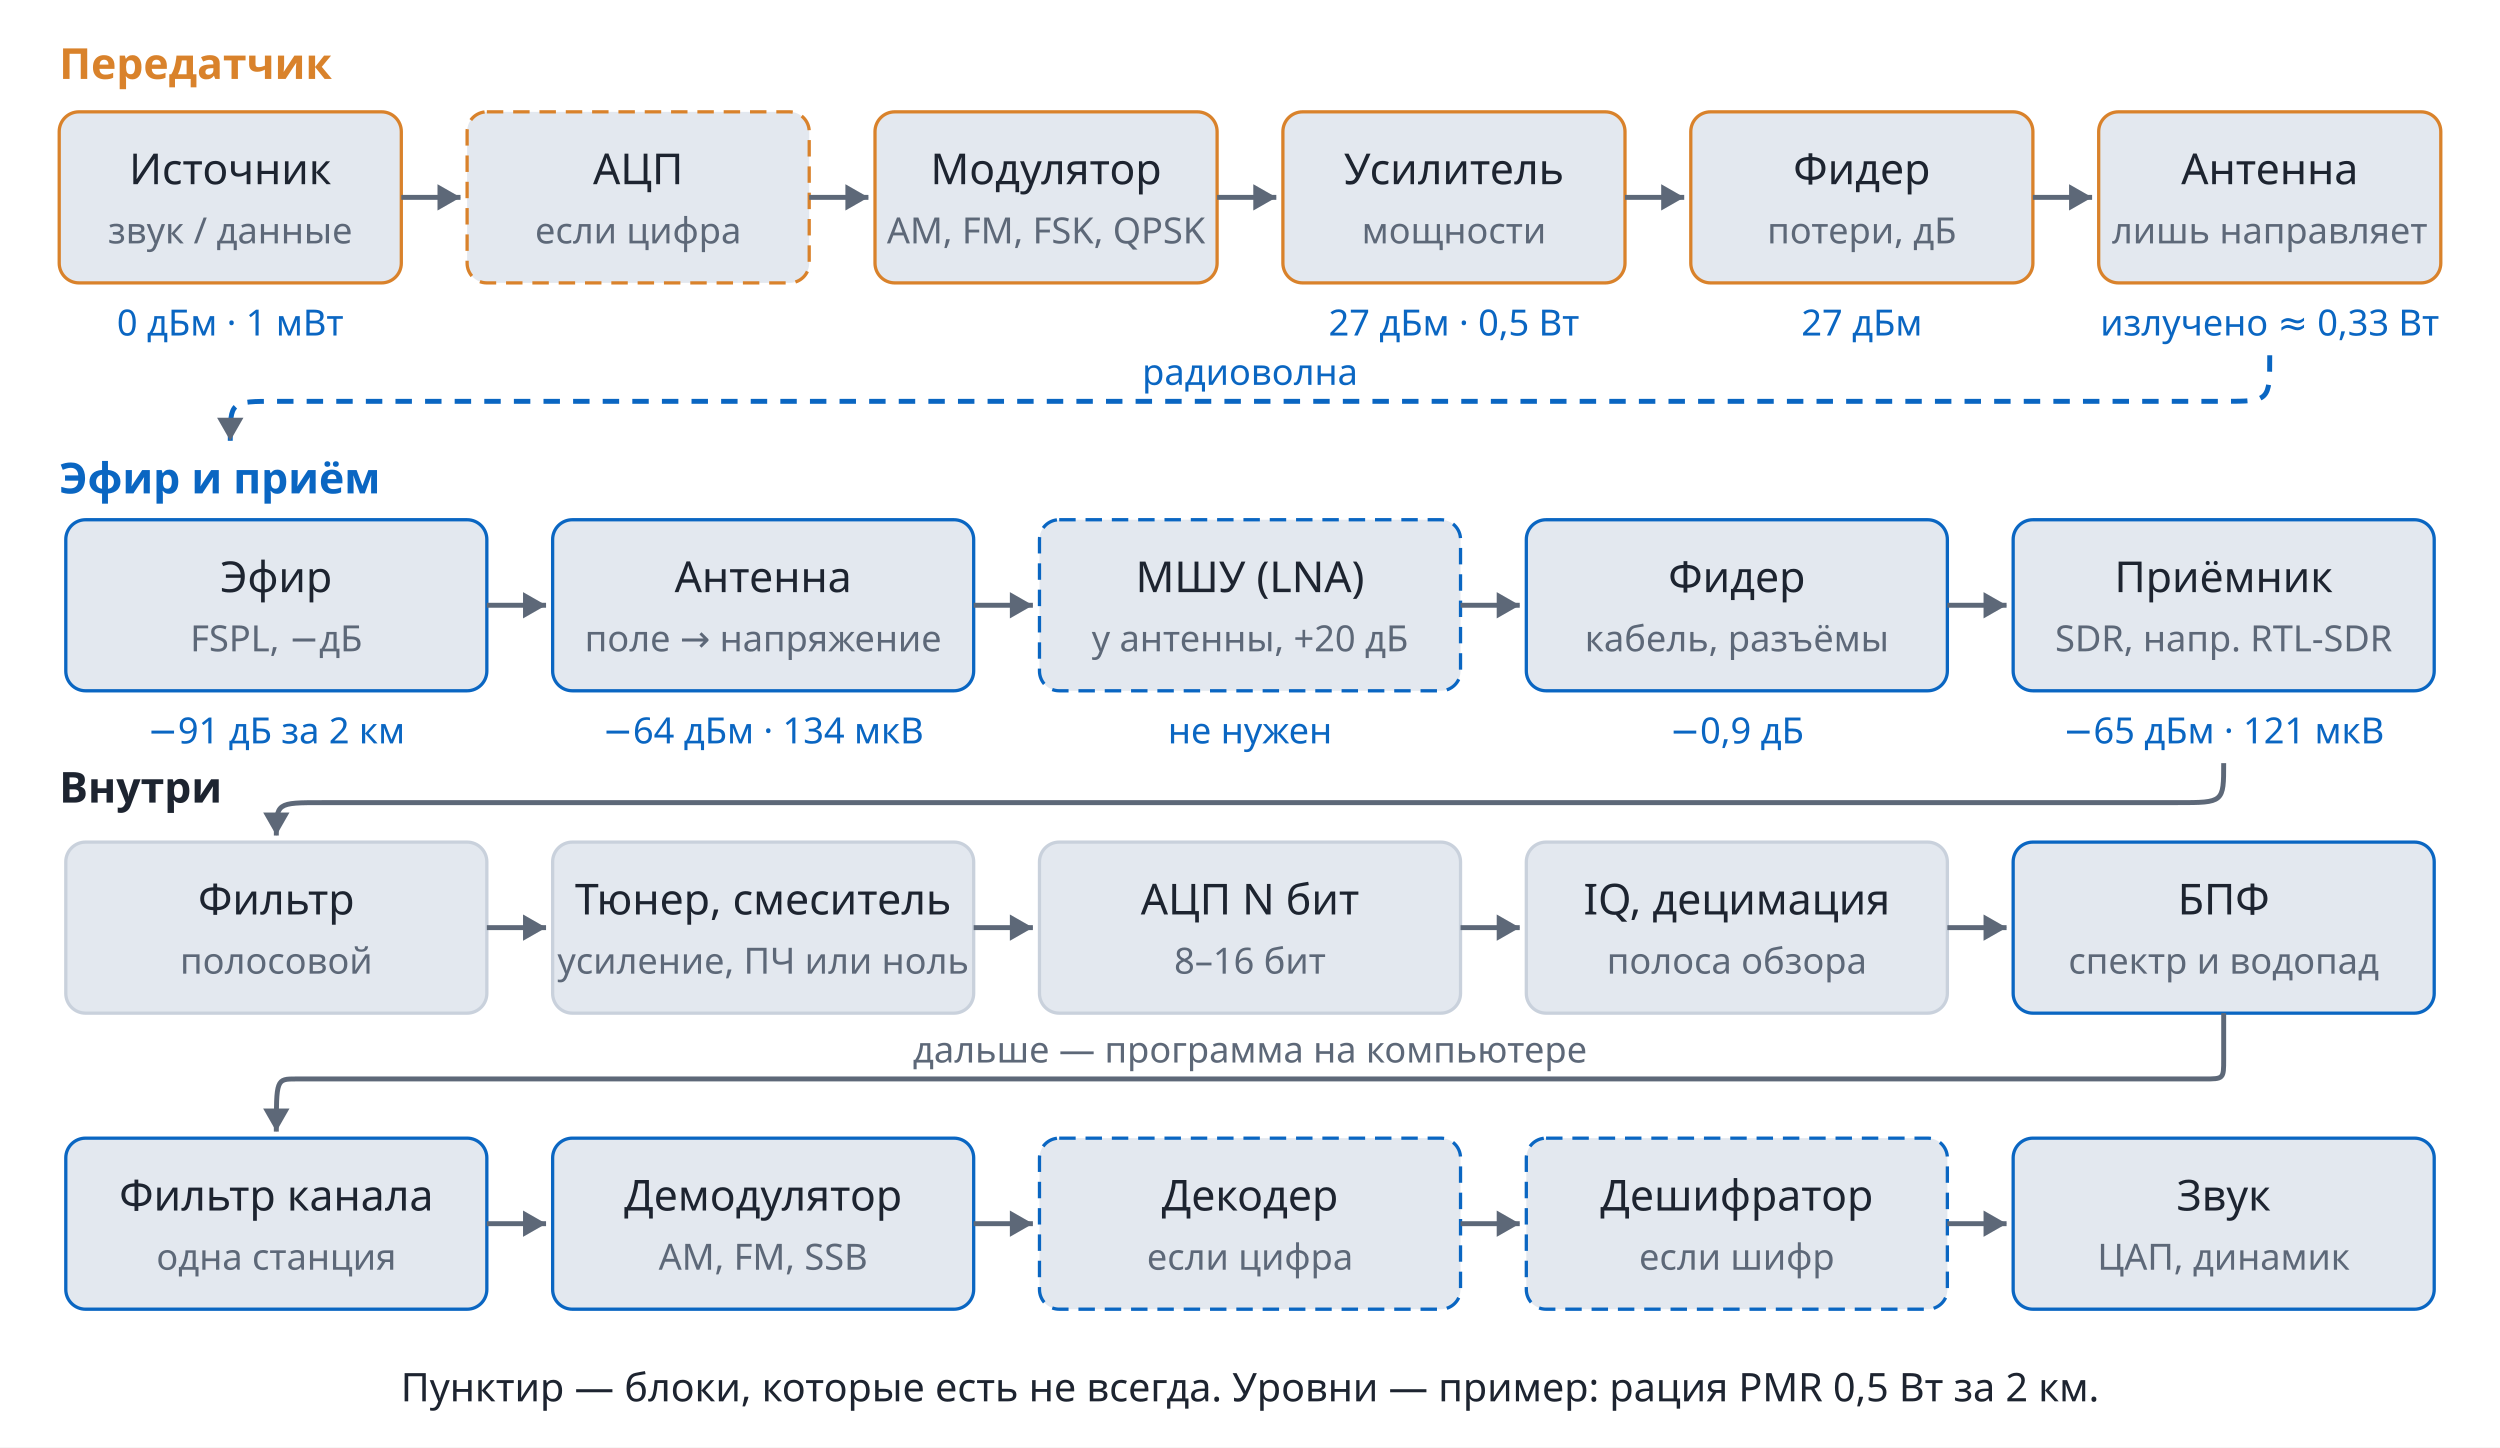
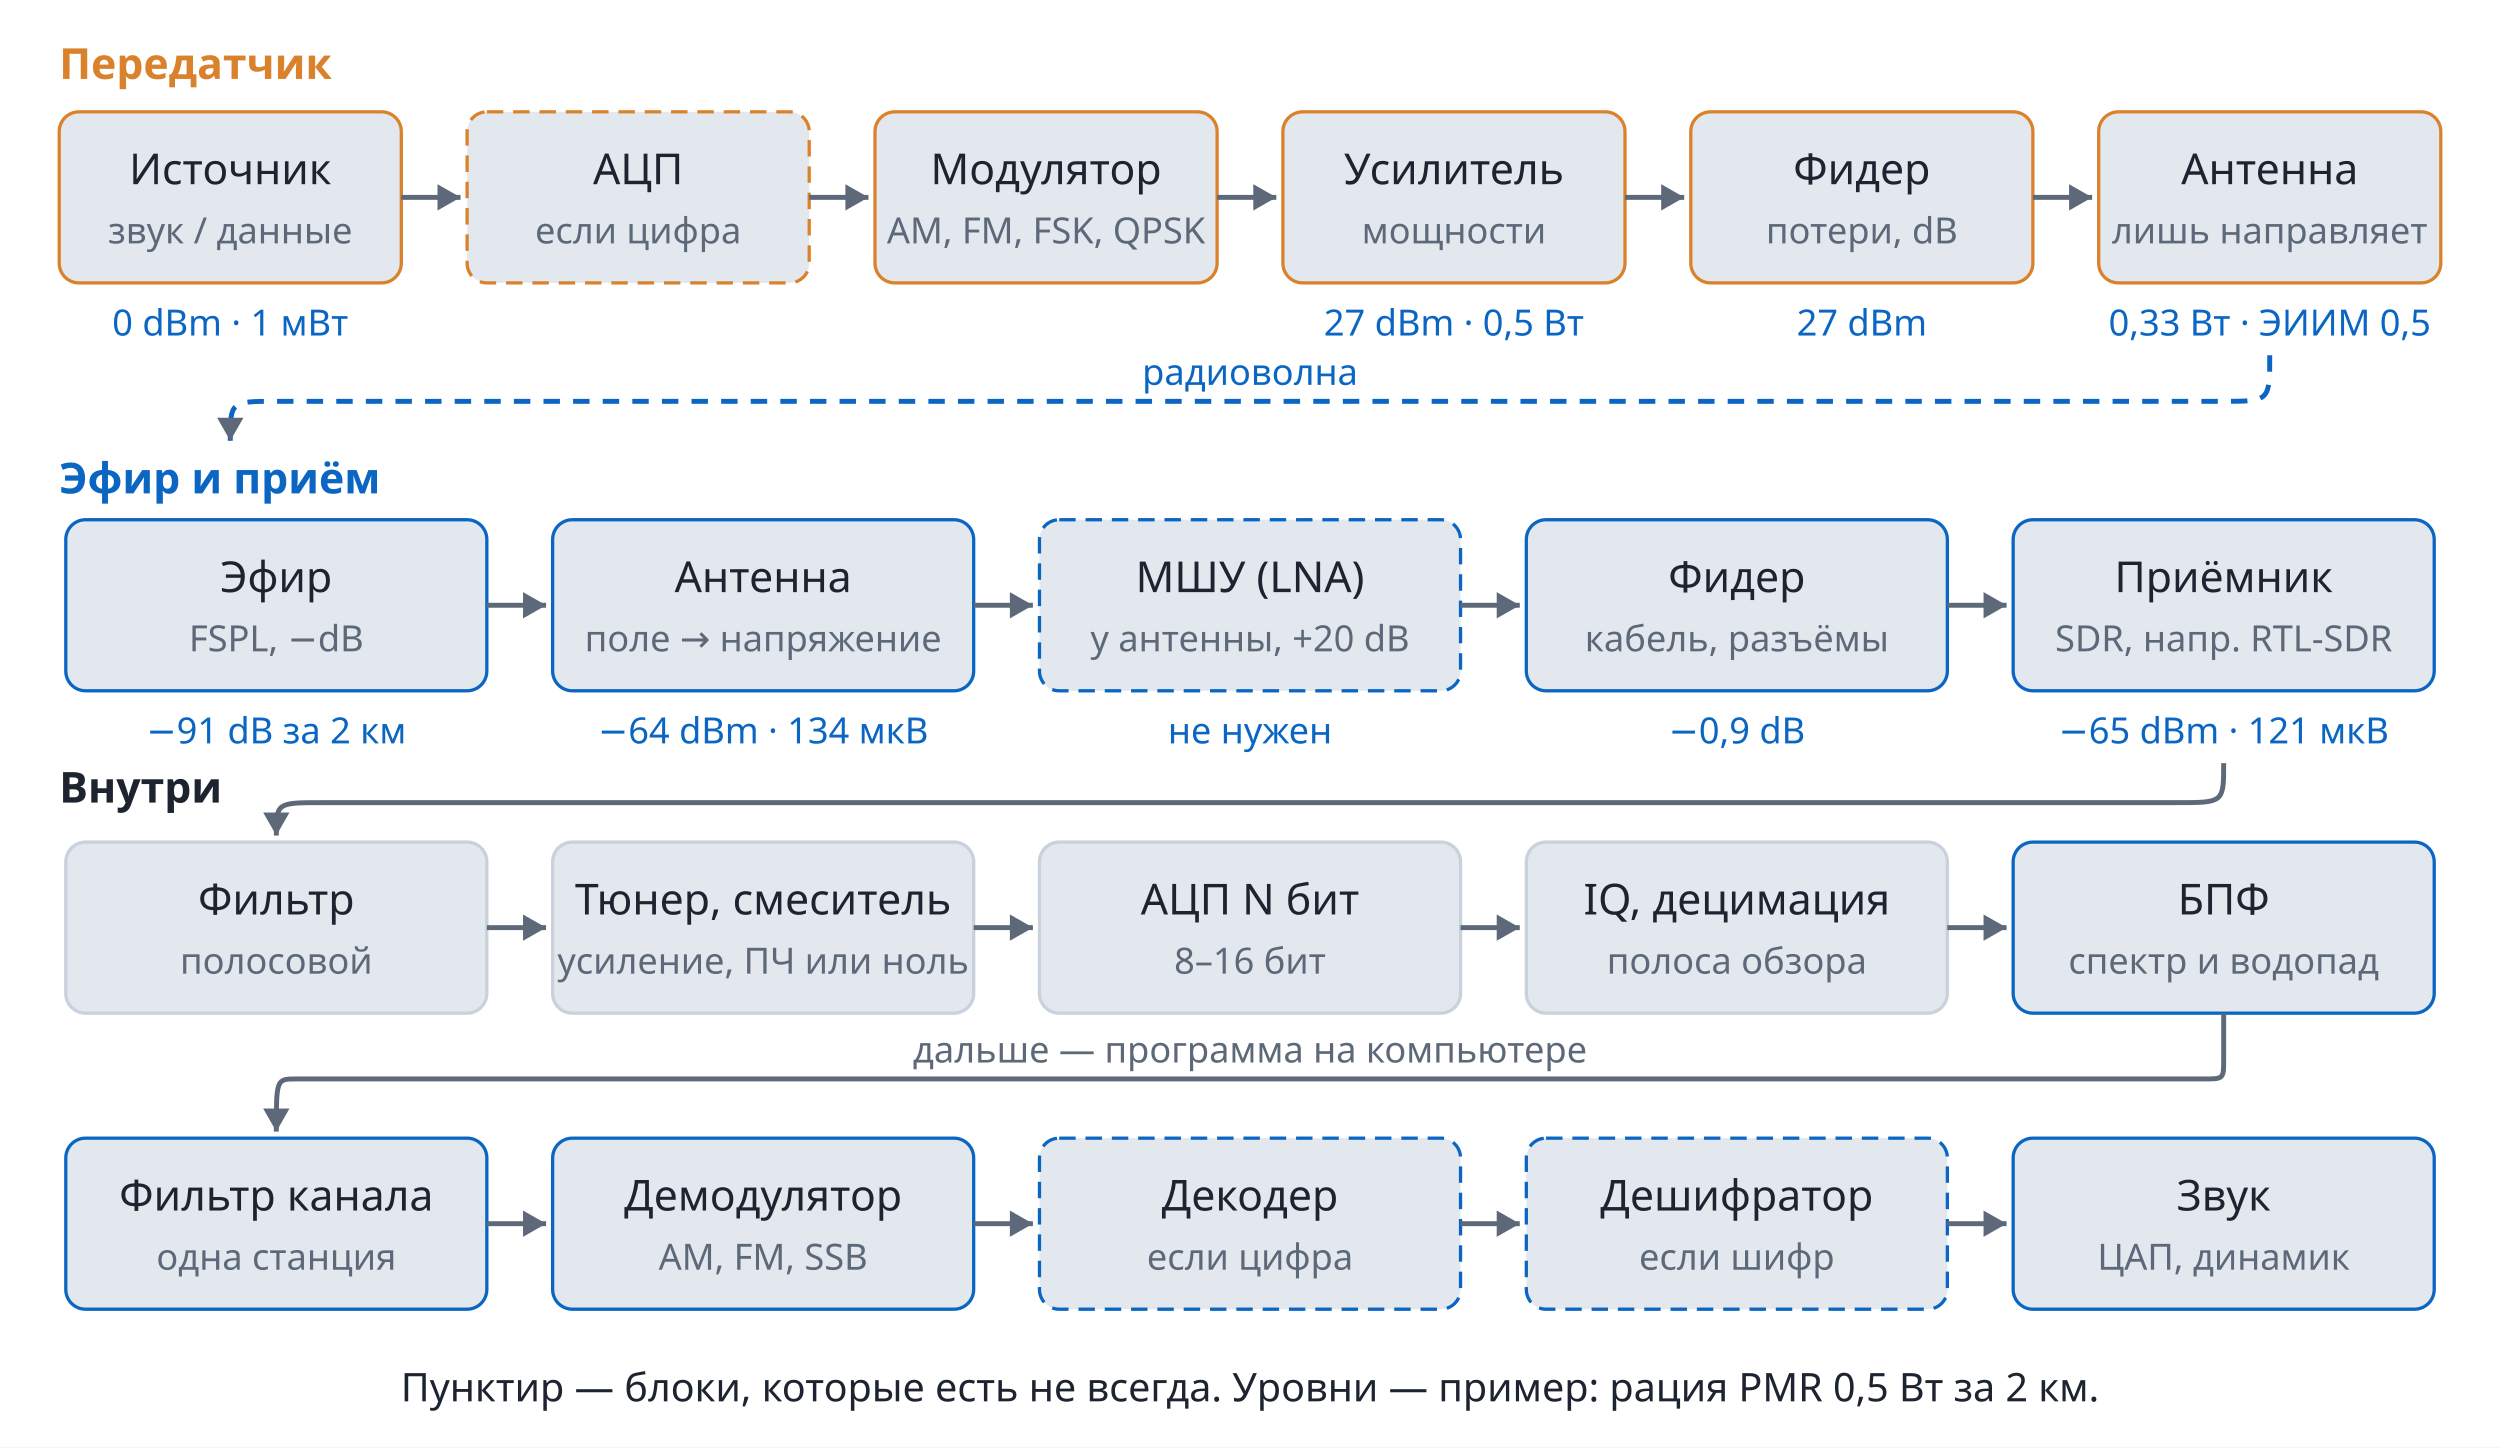
<svg xmlns="http://www.w3.org/2000/svg" width="760" height="440" viewBox="0 0 760 440">
  <rect x="0" y="0" width="760" height="440" fill="#ffffff" />
  <text x="18" y="24" font-family="Segoe UI" font-size="13" font-weight="bold" fill="#d9822b">Передатчик</text>
  <g font-family="Segoe UI" text-anchor="middle">
    <rect x="18" y="34" width="104" height="52" rx="6" fill="#e3e8ef" stroke="#d9822b" />
    <text x="70" y="56" font-size="13" fill="#1d2430">Источник</text>
    <text x="70" y="74" font-size="11" fill="#5d6878">звук / данные</text>
    <rect x="142" y="34" width="104" height="52" rx="6" fill="#e3e8ef" stroke="#d9822b" stroke-dasharray="5,3" />
    <text x="194" y="56" font-size="13" fill="#1d2430">АЦП</text>
    <text x="194" y="74" font-size="11" fill="#5d6878">если цифра</text>
    <rect x="266" y="34" width="104" height="52" rx="6" fill="#e3e8ef" stroke="#d9822b" />
    <text x="318" y="56" font-size="13" fill="#1d2430">Модулятор</text>
    <text x="318" y="74" font-size="11" fill="#5d6878">AM, FM, FSK, QPSK</text>
    <rect x="390" y="34" width="104" height="52" rx="6" fill="#e3e8ef" stroke="#d9822b" />
    <text x="442" y="56" font-size="13" fill="#1d2430">Усилитель</text>
    <text x="442" y="74" font-size="11" fill="#5d6878">мощности</text>
    <rect x="514" y="34" width="104" height="52" rx="6" fill="#e3e8ef" stroke="#d9822b" />
    <text x="566" y="56" font-size="13" fill="#1d2430">Фидер</text>
-     <text x="566" y="74" font-size="11" fill="#5d6878">потери, дБ</text>
+     <text x="566" y="74" font-size="11" fill="#5d6878">потери, dB</text>
    <rect x="638" y="34" width="104" height="52" rx="6" fill="#e3e8ef" stroke="#d9822b" />
    <text x="690" y="56" font-size="13" fill="#1d2430">Антенна</text>
    <text x="690" y="74" font-size="11" fill="#5d6878">лишь направляет</text>
-     <text x="70" y="102" font-size="11" fill="#0a66c2">0 дБм · 1 мВт</text>
-     <text x="442" y="102" font-size="11" fill="#0a66c2">27 дБм · 0,5 Вт</text>
-     <text x="566" y="102" font-size="11" fill="#0a66c2">27 дБм</text>
-     <text x="690" y="102" font-size="11" fill="#0a66c2">излучено ≈ 0,33 Вт</text>
+     <text x="70" y="102" font-size="11" fill="#0a66c2">0 dBm · 1 мВт</text>
+     <text x="442" y="102" font-size="11" fill="#0a66c2">27 dBm · 0,5 Вт</text>
+     <text x="566" y="102" font-size="11" fill="#0a66c2">27 dBm</text>
+     <text x="690" y="102" font-size="11" fill="#0a66c2">0,33 Вт · ЭИИМ 0,5</text>
  </g>
  <g stroke="#5d6878" stroke-width="1.5">
    <line x1="122" y1="60" x2="140" y2="60" />
    <line x1="246" y1="60" x2="264" y2="60" />
    <line x1="370" y1="60" x2="388" y2="60" />
    <line x1="494" y1="60" x2="512" y2="60" />
    <line x1="618" y1="60" x2="636" y2="60" />
  </g>
  <path d="M690,108 C690,122 690,122 676,122 L84,122 C70,122 70,122 70,134" fill="none" stroke="#0a66c2" stroke-width="1.5" stroke-dasharray="5,4" />
  <text x="380" y="117" font-family="Segoe UI" font-size="11" fill="#0a66c2" text-anchor="middle">радиоволна</text>
  <text x="18" y="150" font-family="Segoe UI" font-size="13" font-weight="bold" fill="#0a66c2">Эфир и приём</text>
  <g font-family="Segoe UI" text-anchor="middle">
    <rect x="20" y="158" width="128" height="52" rx="6" fill="#e3e8ef" stroke="#0a66c2" />
    <text x="84" y="180" font-size="13" fill="#1d2430">Эфир</text>
-     <text x="84" y="198" font-size="11" fill="#5d6878">FSPL, −дБ</text>
+     <text x="84" y="198" font-size="11" fill="#5d6878">FSPL, −dB</text>
    <rect x="168" y="158" width="128" height="52" rx="6" fill="#e3e8ef" stroke="#0a66c2" />
    <text x="232" y="180" font-size="13" fill="#1d2430">Антенна</text>
    <text x="232" y="198" font-size="11" fill="#5d6878">поле → напряжение</text>
    <rect x="316" y="158" width="128" height="52" rx="6" fill="#e3e8ef" stroke="#0a66c2" stroke-dasharray="5,3" />
    <text x="380" y="180" font-size="13" fill="#1d2430">МШУ (LNA)</text>
-     <text x="380" y="198" font-size="11" fill="#5d6878">у антенны, +20 дБ</text>
+     <text x="380" y="198" font-size="11" fill="#5d6878">у антенны, +20 dB</text>
    <rect x="464" y="158" width="128" height="52" rx="6" fill="#e3e8ef" stroke="#0a66c2" />
    <text x="528" y="180" font-size="13" fill="#1d2430">Фидер</text>
    <text x="528" y="198" font-size="11" fill="#5d6878">кабель, разъёмы</text>
    <rect x="612" y="158" width="128" height="52" rx="6" fill="#e3e8ef" stroke="#0a66c2" />
    <text x="676" y="180" font-size="13" fill="#1d2430">Приёмник</text>
    <text x="676" y="198" font-size="11" fill="#5d6878">SDR, напр. RTL-SDR</text>
-     <text x="84" y="226" font-size="11" fill="#0a66c2">−91 дБ за 2 км</text>
-     <text x="232" y="226" font-size="11" fill="#0a66c2">−64 дБм · 134 мкВ</text>
+     <text x="84" y="226" font-size="11" fill="#0a66c2">−91 dB за 2 км</text>
+     <text x="232" y="226" font-size="11" fill="#0a66c2">−64 dBm · 134 мкВ</text>
    <text x="380" y="226" font-size="11" fill="#0a66c2">не нужен</text>
-     <text x="528" y="226" font-size="11" fill="#0a66c2">−0,9 дБ</text>
-     <text x="676" y="226" font-size="11" fill="#0a66c2">−65 дБм · 121 мкВ</text>
+     <text x="528" y="226" font-size="11" fill="#0a66c2">−0,9 dB</text>
+     <text x="676" y="226" font-size="11" fill="#0a66c2">−65 dBm · 121 мкВ</text>
  </g>
  <g stroke="#5d6878" stroke-width="1.5">
    <line x1="148" y1="184" x2="166" y2="184" />
    <line x1="296" y1="184" x2="314" y2="184" />
    <line x1="444" y1="184" x2="462" y2="184" />
    <line x1="592" y1="184" x2="610" y2="184" />
  </g>
  <path d="M676,232 C676,244 676,244 662,244 L98,244 C84,244 84,244 84,254" fill="none" stroke="#5d6878" stroke-width="1.5" />
  <text x="18" y="244" font-family="Segoe UI" font-size="13" font-weight="bold" fill="#1d2430">Внутри</text>
  <g font-family="Segoe UI" text-anchor="middle">
    <rect x="20" y="256" width="128" height="52" rx="6" fill="#e3e8ef" stroke="#c9d1dc" />
    <text x="84" y="278" font-size="13" fill="#1d2430">Фильтр</text>
    <text x="84" y="296" font-size="11" fill="#5d6878">полосовой</text>
    <rect x="168" y="256" width="128" height="52" rx="6" fill="#e3e8ef" stroke="#c9d1dc" />
    <text x="232" y="278" font-size="13" fill="#1d2430">Тюнер, смеситель</text>
    <text x="232" y="296" font-size="11" fill="#5d6878">усиление, ПЧ или ноль</text>
    <rect x="316" y="256" width="128" height="52" rx="6" fill="#e3e8ef" stroke="#c9d1dc" />
    <text x="380" y="278" font-size="13" fill="#1d2430">АЦП N бит</text>
    <text x="380" y="296" font-size="11" fill="#5d6878">8–16 бит</text>
    <rect x="464" y="256" width="128" height="52" rx="6" fill="#e3e8ef" stroke="#c9d1dc" />
    <text x="528" y="278" font-size="13" fill="#1d2430">IQ, децимация</text>
    <text x="528" y="296" font-size="11" fill="#5d6878">полоса обзора</text>
    <rect x="612" y="256" width="128" height="52" rx="6" fill="#e3e8ef" stroke="#0a66c2" />
    <text x="676" y="278" font-size="13" fill="#1d2430">БПФ</text>
    <text x="676" y="296" font-size="11" fill="#5d6878">спектр и водопад</text>
    <rect x="20" y="346" width="128" height="52" rx="6" fill="#e3e8ef" stroke="#0a66c2" />
    <text x="84" y="368" font-size="13" fill="#1d2430">Фильтр канала</text>
    <text x="84" y="386" font-size="11" fill="#5d6878">одна станция</text>
    <rect x="168" y="346" width="128" height="52" rx="6" fill="#e3e8ef" stroke="#0a66c2" />
    <text x="232" y="368" font-size="13" fill="#1d2430">Демодулятор</text>
    <text x="232" y="386" font-size="11" fill="#5d6878">AM, FM, SSB</text>
    <rect x="316" y="346" width="128" height="52" rx="6" fill="#e3e8ef" stroke="#0a66c2" stroke-dasharray="5,3" />
    <text x="380" y="368" font-size="13" fill="#1d2430">Декодер</text>
    <text x="380" y="386" font-size="11" fill="#5d6878">если цифра</text>
    <rect x="464" y="346" width="128" height="52" rx="6" fill="#e3e8ef" stroke="#0a66c2" stroke-dasharray="5,3" />
    <text x="528" y="368" font-size="13" fill="#1d2430">Дешифратор</text>
    <text x="528" y="386" font-size="11" fill="#5d6878">если шифр</text>
    <rect x="612" y="346" width="128" height="52" rx="6" fill="#e3e8ef" stroke="#0a66c2" />
    <text x="676" y="368" font-size="13" fill="#1d2430">Звук</text>
    <text x="676" y="386" font-size="11" fill="#5d6878">ЦАП, динамик</text>
  </g>
  <g stroke="#5d6878" stroke-width="1.5">
    <line x1="148" y1="282" x2="166" y2="282" />
    <line x1="296" y1="282" x2="314" y2="282" />
    <line x1="444" y1="282" x2="462" y2="282" />
    <line x1="592" y1="282" x2="610" y2="282" />
    <line x1="148" y1="372" x2="166" y2="372" />
    <line x1="296" y1="372" x2="314" y2="372" />
    <line x1="444" y1="372" x2="462" y2="372" />
    <line x1="592" y1="372" x2="610" y2="372" />
  </g>
  <path d="M676,308 L676,322 C676,328 676,328 670,328 L90,328 C84,328 84,328 84,344" fill="none" stroke="#5d6878" stroke-width="1.5" />
  <text x="380" y="323" font-family="Segoe UI" font-size="11" fill="#5d6878" text-anchor="middle">дальше — программа на компьютере</text>
  <text x="380" y="426" font-family="Segoe UI" font-size="12" fill="#1d2430" text-anchor="middle">Пунктир — блоки, которые есть не всегда. Уровни — пример: рация PMR 0,5 Вт за 2 км.</text>
  <polygon points="133,56 140,60 133,64" fill="#5d6878" />
  <polygon points="257,56 264,60 257,64" fill="#5d6878" />
  <polygon points="381,56 388,60 381,64" fill="#5d6878" />
  <polygon points="505,56 512,60 505,64" fill="#5d6878" />
  <polygon points="629,56 636,60 629,64" fill="#5d6878" />
  <polygon points="159,180 166,184 159,188" fill="#5d6878" />
  <polygon points="307,180 314,184 307,188" fill="#5d6878" />
  <polygon points="455,180 462,184 455,188" fill="#5d6878" />
  <polygon points="603,180 610,184 603,188" fill="#5d6878" />
  <polygon points="159,278 166,282 159,286" fill="#5d6878" />
  <polygon points="307,278 314,282 307,286" fill="#5d6878" />
  <polygon points="455,278 462,282 455,286" fill="#5d6878" />
  <polygon points="603,278 610,282 603,286" fill="#5d6878" />
  <polygon points="159,368 166,372 159,376" fill="#5d6878" />
  <polygon points="307,368 314,372 307,376" fill="#5d6878" />
  <polygon points="455,368 462,372 455,376" fill="#5d6878" />
  <polygon points="603,368 610,372 603,376" fill="#5d6878" />
  <polygon points="66,127 70,134 74,127" fill="#5d6878" />
  <polygon points="80,247 84,254 88,247" fill="#5d6878" />
  <polygon points="80,337 84,344 88,337" fill="#5d6878" />
</svg>
